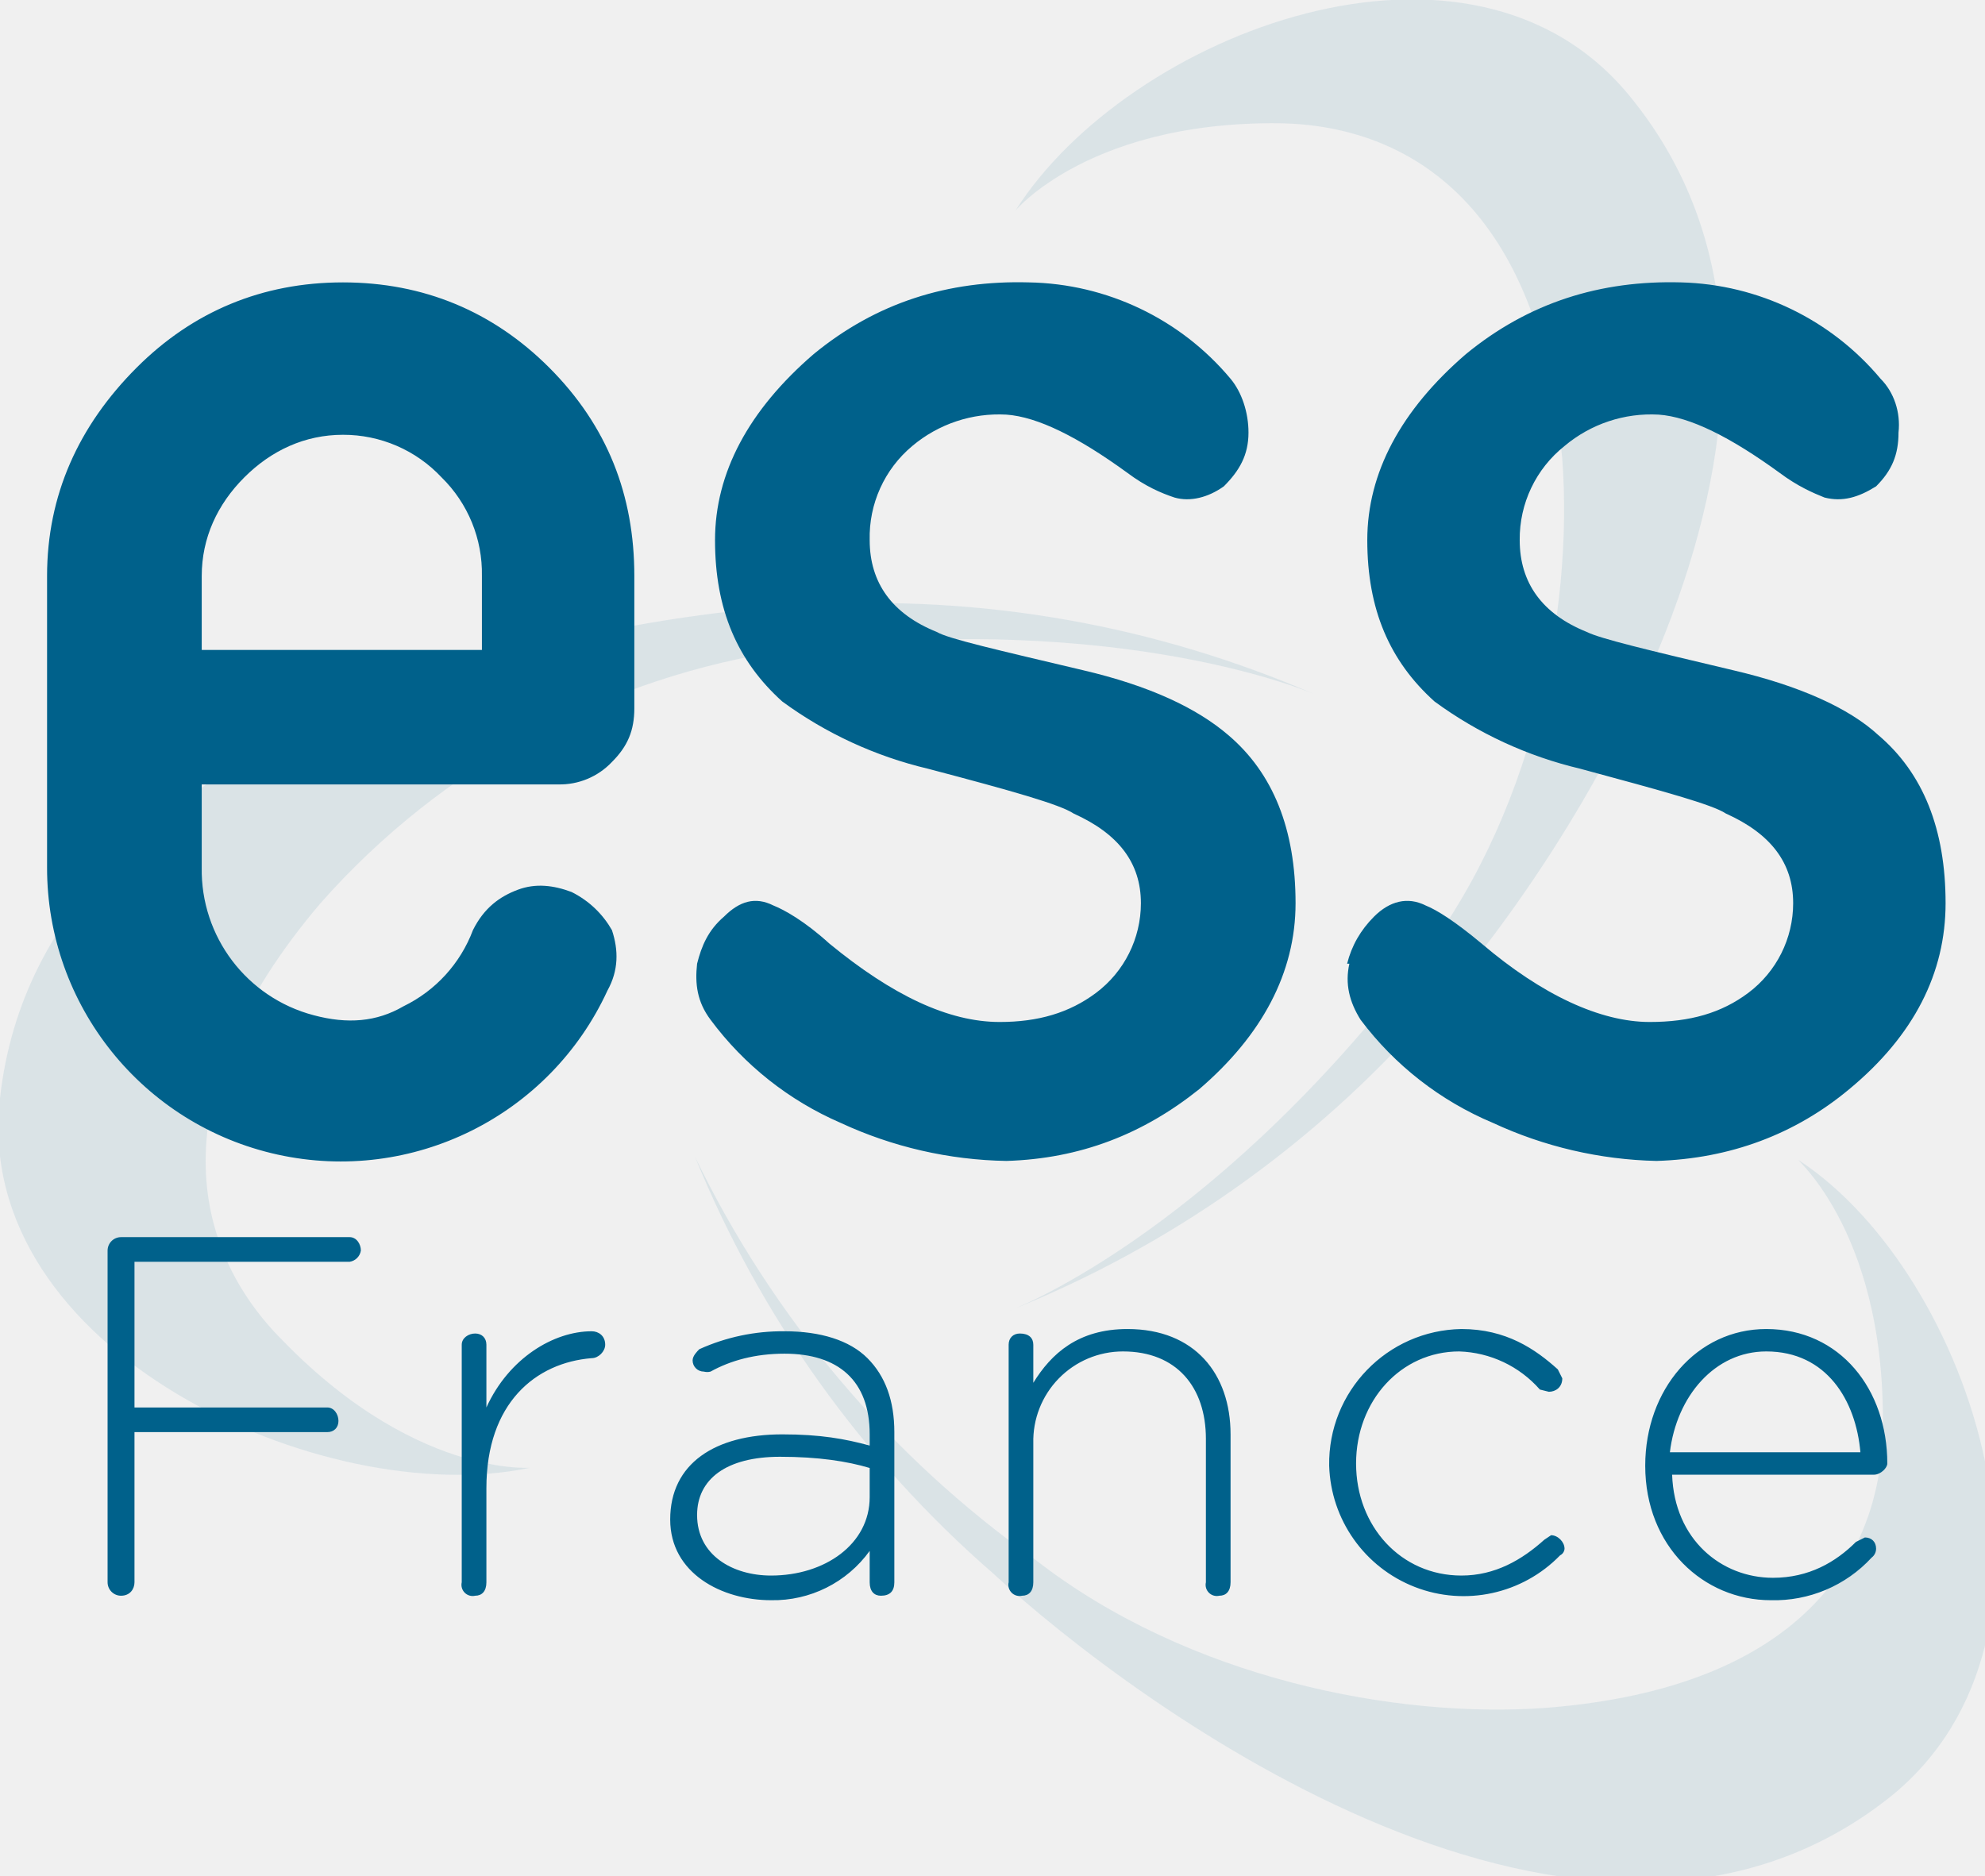
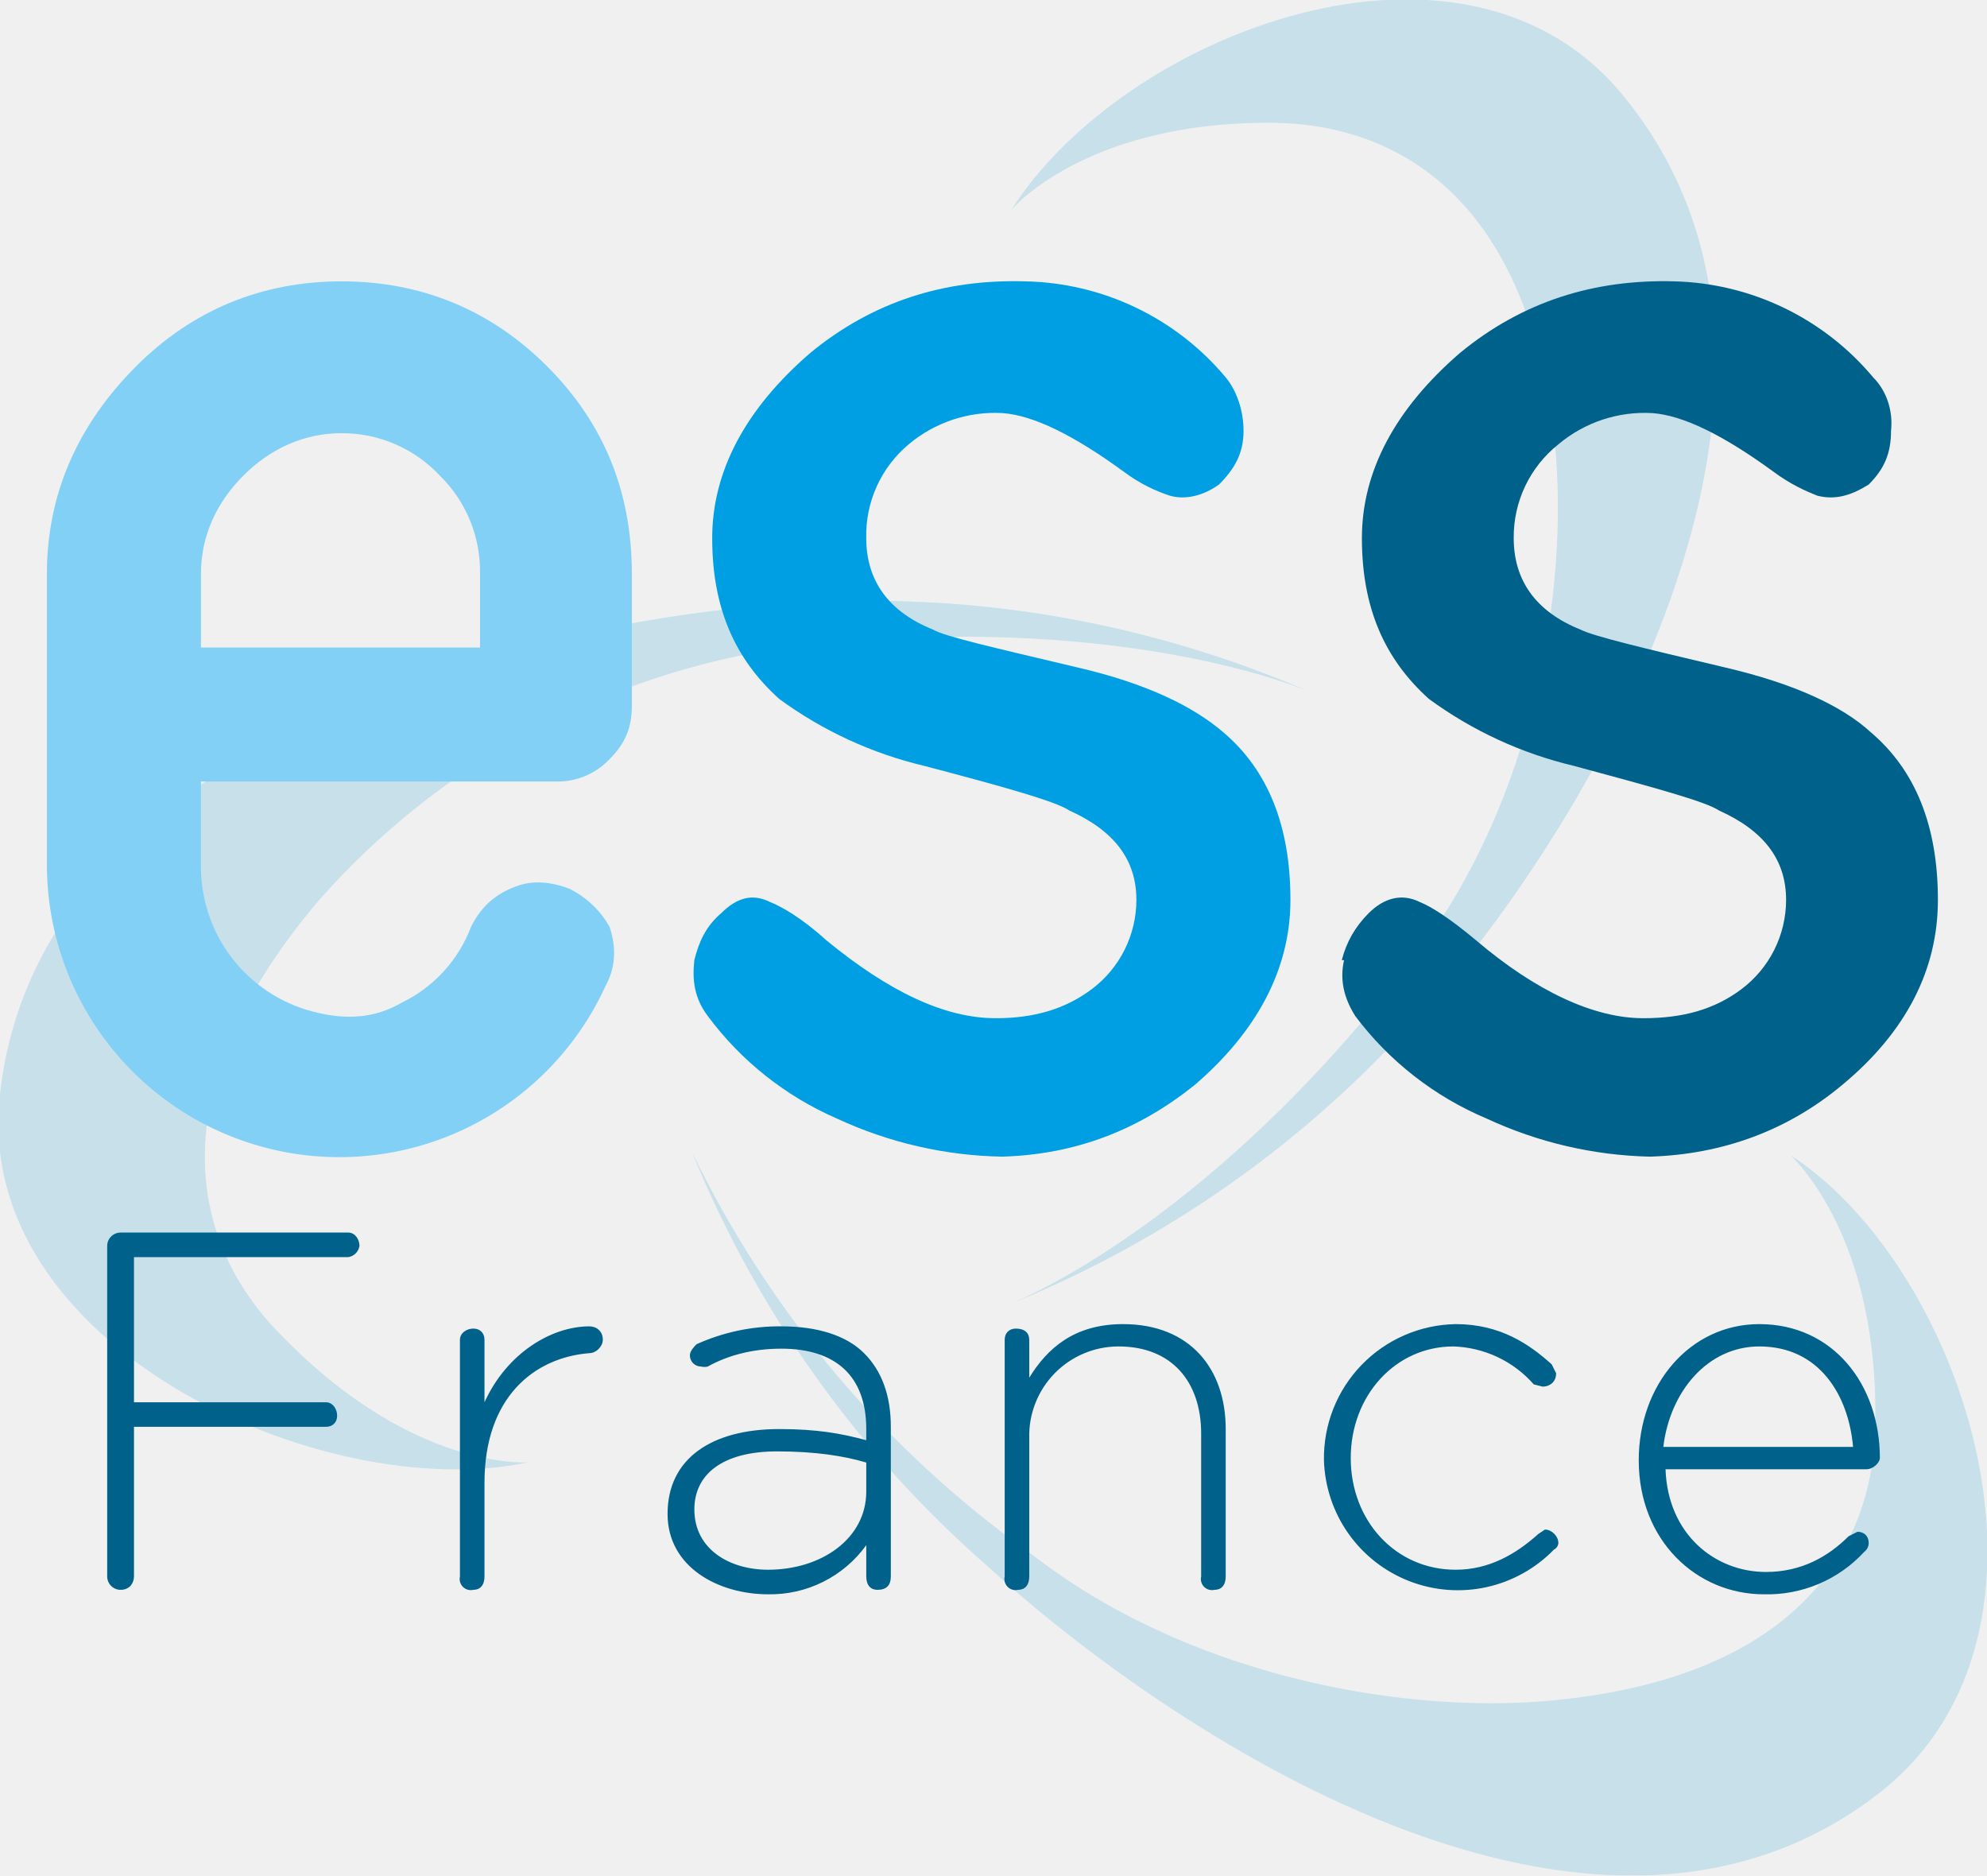
- <svg xmlns="http://www.w3.org/2000/svg" fill="none">
-   <g clip-path="url(#a)" fill="#00618b">
-     <g opacity=".3" fill-rule="evenodd" clip-rule="evenodd">
-       <path opacity=".3" d="M31 51.6a49.3 49.3 0 0 0 13.3 18.6c6.5 6 26.5 20.7 40 10 9-7.2 3.7-23.3-4-28.4-.6-.4 3.8 2.8 3.7 11.8 0 5.8-3.6 11.7-15 12.6-6.7.5-16-1.3-22.8-6.6a47.3 47.3 0 0 1-15.2-18z" />
-       <path opacity=".3" d="M45 58.5a49.2 49.2 0 0 0 18.7-13.2c6-6.5 20-27.4 9.1-40.9-7.1-8.9-22.5-2.9-27.5 5-.4.5 2.8-4 11.8-3.9 5.8.1 11.6 3.7 12.6 15 .5 6.8-1.3 16.1-6.7 22.8-9.3 12-18 15.2-18 15.2z" />
-       <path opacity=".3" d="M58.7 31A49.3 49.3 0 0 0 36 27c-8.8.4-34.1 4.7-36 22-1.3 11.3 14.5 18.4 23.6 16.5.7-.1-4.7.8-11-5.7-4-4-5.7-10.8 1.7-19.5A34.5 34.5 0 0 1 35.2 29c15-1.8 23.5 2 23.5 2z" />
-     </g>
-     <path d="M4.8 55.8a.6.6 0 0 1 .6-.6h10.2c.3 0 .5.3.5.6a.6.6 0 0 1-.5.5H6v6.5h8.6c.3 0 .5.3.5.6s-.2.5-.5.5H6v6.7c0 .3-.2.6-.6.6a.6.6 0 0 1-.6-.6V55.8zM20.6 60c0-.3.3-.5.6-.5s.5.2.5.5v2.8c1-2.2 3-3.4 4.7-3.4.3 0 .6.2.6.6 0 .3-.3.6-.6.6-2.5.2-4.7 2-4.7 5.8v4.2c0 .4-.2.6-.5.6a.5.5 0 0 1-.6-.6V60zm9.3 7.8c0-2.5 2-3.8 5-3.8 1.7 0 2.8.2 3.9.5V64c0-2.4-1.4-3.6-3.8-3.6-1.3 0-2.4.3-3.3.8a.6.6 0 0 1-.3 0 .5.5 0 0 1-.5-.5c0-.2.2-.4.3-.5a9 9 0 0 1 3.8-.8c1.6 0 2.9.4 3.7 1.2.8.8 1.2 1.9 1.2 3.3v6.7c0 .4-.2.6-.6.6-.3 0-.5-.2-.5-.6v-1.4a5.3 5.3 0 0 1-4.4 2.2c-2.2 0-4.5-1.2-4.5-3.6zm8.9-1v-1.3c-1-.3-2.3-.5-4-.5-2.4 0-3.7 1-3.7 2.6 0 1.8 1.6 2.7 3.3 2.7 2.4 0 4.4-1.4 4.4-3.5zM45 60c0-.3.2-.5.5-.5.4 0 .6.2.6.5v1.7c.8-1.3 2-2.4 4.2-2.4 3 0 4.6 2 4.6 4.7v6.6c0 .4-.2.6-.5.6a.5.5 0 0 1-.6-.6v-6.4c0-2.3-1.3-3.9-3.7-3.9a4 4 0 0 0-4 4.1v6.2c0 .4-.2.6-.5.6a.5.5 0 0 1-.6-.6V60zm14.3 5.4a6 6 0 0 1 5.9-6.1c2 0 3.3.9 4.3 1.8l.2.4c0 .4-.3.6-.6.6l-.4-.1a5 5 0 0 0-3.6-1.7c-2.6 0-4.6 2.2-4.6 5s2 5 4.7 5c1.5 0 2.7-.7 3.7-1.6l.3-.2c.3 0 .6.3.6.6 0 0 0 .2-.2.3a6 6 0 0 1-10.3-4zm19.7 6c-3 0-5.6-2.4-5.6-6 0-3.4 2.3-6.1 5.4-6.1 3.3 0 5.4 2.7 5.4 6 0 .2-.3.5-.6.5h-9c.1 2.9 2.2 4.6 4.5 4.6 1.6 0 2.8-.7 3.7-1.6l.4-.2c.3 0 .5.2.5.5a.5.5 0 0 1-.2.4 5.9 5.9 0 0 1-4.5 1.9zm4-6.6c-.2-2.3-1.5-4.5-4.2-4.5-2.3 0-4 2-4.3 4.5H83zM9 35v3.7a6.7 6.7 0 0 0 5 6.6c1.5.4 2.8.3 4-.4a6.2 6.2 0 0 0 3.1-3.4c.5-1 1.2-1.5 2-1.8.8-.3 1.6-.2 2.4.1.8.4 1.4 1 1.8 1.7.3.9.3 1.8-.2 2.7a13.1 13.1 0 0 1-25-5.5v-13c0-3.6 1.4-6.7 4-9.3 2.5-2.5 5.6-3.8 9.2-3.8 3.6 0 6.7 1.3 9.2 3.8 2.6 2.6 3.8 5.7 3.8 9.3v5.9c0 1-.3 1.7-1 2.4a3.2 3.2 0 0 1-2.4 1H9zm0-6h12.5v-3.3a6 6 0 0 0-1.8-4.4 6 6 0 0 0-4.4-1.9c-1.7 0-3.2.7-4.4 1.9S9 24 9 25.7V29zm22.1 14c.2-.8.5-1.5 1.2-2.1.7-.7 1.4-.9 2.2-.5.5.2 1.4.7 2.5 1.7 2.8 2.3 5.3 3.5 7.6 3.5 1.7 0 3.1-.4 4.3-1.3a5 5 0 0 0 2-4c0-1.8-1-3.1-3-4-.6-.4-2.7-1-6.5-2a18 18 0 0 1-6.5-3c-2-1.8-3-4.1-3-7.2 0-3 1.5-5.8 4.4-8.3 2.8-2.3 6-3.3 9.6-3.2a12 12 0 0 1 9 4.3c.5.6.8 1.5.8 2.4 0 1-.4 1.7-1.1 2.4-.7.5-1.5.7-2.2.5-.6-.2-1.3-.5-2.1-1.1-2.2-1.6-4-2.5-5.4-2.6a6 6 0 0 0-4.2 1.4 5.3 5.3 0 0 0-1.9 4.2c0 1.9 1 3.3 3 4.1.5.3 2.7.8 6.5 1.7 3 .7 5.1 1.7 6.5 2.9 2 1.7 3 4.2 3 7.5 0 3.1-1.5 5.9-4.3 8.3-2.5 2-5.3 3.1-8.6 3.2a18.3 18.3 0 0 1-7.4-1.7 14.3 14.3 0 0 1-5.8-4.6c-.6-.8-.7-1.6-.6-2.5zm29 0c.2-.8.6-1.5 1.2-2.1.7-.7 1.5-.9 2.3-.5.5.2 1.3.7 2.5 1.7 2.7 2.3 5.3 3.5 7.5 3.5 1.8 0 3.2-.4 4.4-1.3a5 5 0 0 0 2-4c0-1.8-1-3.1-3-4-.6-.4-2.8-1-6.5-2a18 18 0 0 1-6.5-3c-2-1.8-3-4.1-3-7.2 0-3 1.5-5.8 4.4-8.3 2.8-2.3 6-3.3 9.6-3.2a12 12 0 0 1 8.9 4.3c.6.6.9 1.5.8 2.4 0 1-.3 1.7-1 2.4-.8.5-1.5.7-2.3.5-.5-.2-1.2-.5-2-1.1-2.2-1.6-4-2.5-5.4-2.6a6 6 0 0 0-4.2 1.4 5.3 5.3 0 0 0-2 4.2c0 1.9 1 3.3 3 4.1.6.3 2.7.8 6.5 1.7 3 .7 5.2 1.7 6.5 2.9 2 1.7 3 4.2 3 7.5 0 3.1-1.4 5.9-4.3 8.3-2.4 2-5.3 3.1-8.6 3.2a18.3 18.3 0 0 1-7.3-1.7 14.3 14.3 0 0 1-5.9-4.6c-.5-.8-.7-1.6-.5-2.5z" />
+ <svg xmlns="http://www.w3.org/2000/svg" width="89" height="84" viewBox="0 0 89 84" fill="none">
+   <mask id="mask0_1686_68" style="mask-type:luminance" maskUnits="userSpaceOnUse" x="0" y="0" width="89" height="84">
+     <path d="M0 0H89V84H0V0Z" fill="white" />
+   </mask>
+   <g mask="url(#mask0_1686_68)">
+     <path fill-rule="evenodd" clip-rule="evenodd" d="M31 51.6C33.914 58.757 38.47 65.128 44.3 70.2C50.8 76.2 70.8 90.9 84.3 80.2C93.3 73 88 56.9 80.3 51.8C79.7 51.4 84.1 54.6 84 63.6C84 69.4 80.4 75.3 69 76.2C62.3 76.7 53 74.9 46.2 69.6C39.696 64.978 34.467 58.786 31 51.6Z" fill="#C7E0EA" />
+     <path fill-rule="evenodd" clip-rule="evenodd" d="M45 58.5C52.184 55.631 58.591 51.109 63.7 45.3C69.7 38.8 83.7 17.9 72.8 4.4C65.7 -4.5 50.3 1.5 45.3 9.4C44.9 9.9 48.1 5.4 57.1 5.5C62.9 5.6 68.7 9.2 69.7 20.5C70.2 27.3 68.4 36.6 63 43.3C53.7 55.3 45 58.5 45 58.5Z" fill="#C7E0EA" />
+     <path fill-rule="evenodd" clip-rule="evenodd" d="M58.7 31C51.556 27.892 43.777 26.521 36 27C27.2 27.4 1.9 31.7 0 49C-1.3 60.3 14.5 67.4 23.6 65.5C24.3 65.4 18.9 66.3 12.6 59.8C8.6 55.8 6.9 49 14.3 40.3C19.709 34.178 27.116 30.173 35.2 29C50.2 27.2 58.7 31 58.7 31Z" fill="#C7E0EA" />
+     <path d="M4.801 55.8C4.801 55.641 4.864 55.488 4.977 55.376C5.089 55.263 5.242 55.2 5.401 55.2H15.601C15.901 55.2 16.101 55.5 16.101 55.8C16.081 55.926 16.022 56.042 15.932 56.132C15.842 56.221 15.726 56.28 15.601 56.3H6.001V62.8H14.601C14.901 62.8 15.101 63.1 15.101 63.4C15.101 63.7 14.901 63.9 14.601 63.9H6.001V70.6C6.001 70.9 5.801 71.2 5.401 71.2C5.242 71.2 5.089 71.137 4.977 71.024C4.864 70.912 4.801 70.759 4.801 70.6V55.8ZM20.601 60C20.601 59.7 20.901 59.5 21.201 59.5C21.501 59.5 21.701 59.7 21.701 60V62.8C22.701 60.6 24.701 59.4 26.401 59.4C26.701 59.4 27.001 59.6 27.001 60C27.001 60.3 26.701 60.6 26.401 60.6C23.901 60.8 21.701 62.6 21.701 66.4V70.6C21.701 71 21.501 71.2 21.201 71.2C21.118 71.219 21.032 71.217 20.95 71.194C20.869 71.17 20.794 71.127 20.734 71.067C20.674 71.007 20.631 70.932 20.607 70.851C20.584 70.769 20.582 70.683 20.601 70.6V60ZM29.901 67.8C29.901 65.3 31.901 64 34.901 64C36.601 64 37.701 64.2 38.801 64.5V64C38.801 61.6 37.401 60.4 35.001 60.4C33.701 60.4 32.601 60.7 31.701 61.2C31.602 61.225 31.499 61.225 31.401 61.2C31.268 61.2 31.141 61.147 31.047 61.054C30.953 60.96 30.901 60.833 30.901 60.7C30.901 60.5 31.101 60.3 31.201 60.2C32.394 59.66 33.691 59.387 35.001 59.4C36.601 59.4 37.901 59.8 38.701 60.6C39.501 61.4 39.901 62.5 39.901 63.9V70.6C39.901 71 39.701 71.2 39.301 71.2C39.001 71.2 38.801 71 38.801 70.6V69.2C38.3 69.895 37.638 70.458 36.871 70.841C36.105 71.225 35.257 71.416 34.401 71.4C32.201 71.4 29.901 70.2 29.901 67.8ZM38.801 66.8V65.5C37.801 65.2 36.501 65 34.801 65C32.401 65 31.101 66 31.101 67.6C31.101 69.4 32.701 70.3 34.401 70.3C36.801 70.3 38.801 68.9 38.801 66.8ZM45.001 60C45.001 59.7 45.201 59.5 45.501 59.5C45.901 59.5 46.101 59.7 46.101 60V61.7C46.901 60.4 48.101 59.3 50.301 59.3C53.301 59.3 54.901 61.3 54.901 64V70.6C54.901 71 54.701 71.2 54.401 71.2C54.318 71.219 54.232 71.217 54.15 71.194C54.069 71.17 53.994 71.127 53.934 71.067C53.874 71.007 53.831 70.932 53.807 70.851C53.784 70.769 53.782 70.683 53.801 70.6V64.2C53.801 61.9 52.501 60.3 50.101 60.3C49.567 60.3 49.038 60.407 48.547 60.614C48.055 60.821 47.609 61.125 47.236 61.507C46.864 61.889 46.571 62.342 46.376 62.839C46.181 63.336 46.087 63.866 46.101 64.4V70.6C46.101 71 45.901 71.2 45.601 71.2C45.518 71.219 45.432 71.217 45.35 71.194C45.269 71.17 45.194 71.127 45.134 71.067C45.074 71.007 45.031 70.932 45.007 70.851C44.984 70.769 44.982 70.683 45.001 70.6V60ZM59.301 65.4C59.288 64.612 59.43 63.829 59.719 63.096C60.008 62.363 60.439 61.694 60.987 61.128C61.535 60.561 62.189 60.108 62.912 59.795C63.635 59.481 64.413 59.313 65.201 59.3C67.201 59.3 68.501 60.2 69.501 61.1L69.701 61.5C69.701 61.9 69.401 62.1 69.101 62.1L68.701 62C68.249 61.485 67.697 61.069 67.077 60.776C66.458 60.484 65.785 60.322 65.101 60.3C62.501 60.3 60.501 62.5 60.501 65.3C60.501 68.1 62.501 70.3 65.201 70.3C66.701 70.3 67.901 69.6 68.901 68.7L69.201 68.5C69.501 68.5 69.801 68.8 69.801 69.1C69.801 69.1 69.801 69.3 69.601 69.4C68.779 70.245 67.727 70.83 66.576 71.081C65.424 71.332 64.225 71.238 63.126 70.811C62.027 70.385 61.079 69.644 60.398 68.682C59.718 67.719 59.337 66.578 59.301 65.4ZM79.001 71.4C76.001 71.4 73.401 69 73.401 65.4C73.401 62 75.701 59.3 78.801 59.3C82.101 59.3 84.201 62 84.201 65.3C84.201 65.5 83.901 65.8 83.601 65.8H74.601C74.701 68.7 76.801 70.4 79.101 70.4C80.701 70.4 81.901 69.7 82.801 68.8L83.201 68.6C83.501 68.6 83.701 68.8 83.701 69.1C83.701 69.178 83.683 69.254 83.648 69.324C83.613 69.393 83.563 69.454 83.501 69.5C82.93 70.12 82.233 70.61 81.457 70.938C80.68 71.265 79.843 71.423 79.001 71.4ZM83.001 64.8C82.801 62.5 81.501 60.3 78.801 60.3C76.501 60.3 74.801 62.3 74.501 64.8H83.001ZM60.101 43C60.301 42.2 60.701 41.5 61.301 40.9C62.001 40.2 62.801 40 63.601 40.4C64.101 40.6 64.901 41.1 66.101 42.1C68.801 44.4 71.401 45.6 73.601 45.6C75.401 45.6 76.801 45.2 78.001 44.3C78.622 43.834 79.126 43.23 79.473 42.536C79.82 41.842 80.001 41.076 80.001 40.3C80.001 38.5 79.001 37.2 77.001 36.3C76.401 35.9 74.201 35.3 70.501 34.3C68.155 33.745 65.945 32.725 64.001 31.3C62.001 29.5 61.001 27.2 61.001 24.1C61.001 21.1 62.501 18.3 65.401 15.8C68.201 13.5 71.401 12.5 75.001 12.6C76.704 12.644 78.379 13.05 79.914 13.791C81.449 14.533 82.808 15.592 83.901 16.9C84.501 17.5 84.801 18.4 84.701 19.3C84.701 20.3 84.401 21 83.701 21.7C82.901 22.2 82.201 22.4 81.401 22.2C80.901 22 80.201 21.7 79.401 21.1C77.201 19.5 75.401 18.6 74.001 18.5C72.474 18.414 70.971 18.915 69.801 19.9C69.17 20.402 68.662 21.041 68.315 21.769C67.969 22.497 67.793 23.294 67.801 24.1C67.801 26 68.801 27.4 70.801 28.2C71.401 28.5 73.501 29 77.301 29.9C80.301 30.6 82.501 31.6 83.801 32.8C85.801 34.5 86.801 37 86.801 40.3C86.801 43.4 85.401 46.2 82.501 48.6C80.101 50.6 77.201 51.7 73.901 51.8C71.376 51.743 68.891 51.164 66.601 50.1C64.261 49.117 62.224 47.53 60.701 45.5C60.201 44.7 60.001 43.9 60.201 43H60.101Z" fill="#00618B" />
+     <path d="M31.1 43C31.3 42.2 31.6 41.5 32.3 40.9C33 40.2 33.7 40 34.5 40.4C35 40.6 35.9 41.1 37 42.1C39.8 44.4 42.3 45.6 44.6 45.6C46.3 45.6 47.7 45.2 48.9 44.3C49.521 43.834 50.025 43.23 50.372 42.536C50.719 41.842 50.9 41.076 50.9 40.3C50.9 38.5 49.9 37.2 47.9 36.3C47.3 35.9 45.2 35.3 41.4 34.3C39.054 33.745 36.844 32.725 34.9 31.3C32.9 29.5 31.9 27.2 31.9 24.1C31.9 21.1 33.4 18.3 36.3 15.8C39.1 13.5 42.3 12.5 45.9 12.6C47.621 12.63 49.315 13.029 50.868 13.771C52.421 14.513 53.796 15.58 54.9 16.9C55.4 17.5 55.7 18.4 55.7 19.3C55.7 20.3 55.3 21 54.6 21.7C53.9 22.2 53.1 22.4 52.4 22.2C51.8 22 51.1 21.7 50.3 21.1C48.1 19.5 46.3 18.6 44.9 18.5C43.373 18.414 41.87 18.915 40.7 19.9C40.088 20.412 39.599 21.055 39.27 21.783C38.941 22.51 38.78 23.302 38.8 24.1C38.8 26 39.8 27.4 41.8 28.2C42.3 28.5 44.5 29 48.3 29.9C51.3 30.6 53.4 31.6 54.8 32.8C56.8 34.5 57.8 37 57.8 40.3C57.8 43.4 56.3 46.2 53.5 48.6C51 50.6 48.2 51.7 44.9 51.8C42.342 51.757 39.821 51.178 37.5 50.1C35.197 49.102 33.196 47.516 31.7 45.5C31.1 44.7 31 43.9 31.1 43Z" fill="#009FE3" />
+     <path d="M9.001 35V38.7C8.974 40.201 9.452 41.668 10.359 42.865C11.266 44.062 12.548 44.919 14.001 45.3C15.501 45.7 16.801 45.6 18.001 44.9C19.432 44.206 20.542 42.989 21.101 41.5C21.601 40.5 22.301 40 23.101 39.7C23.901 39.4 24.701 39.5 25.501 39.8C26.301 40.2 26.901 40.8 27.301 41.5C27.601 42.4 27.601 43.3 27.101 44.2C25.851 46.916 23.71 49.122 21.033 50.453C18.357 51.784 15.305 52.159 12.386 51.517C9.466 50.875 6.854 49.253 4.984 46.922C3.113 44.59 2.095 41.689 2.101 38.7V25.7C2.101 22.1 3.501 19 6.101 16.4C8.601 13.9 11.701 12.6 15.301 12.6C18.901 12.6 22.001 13.9 24.501 16.4C27.101 19 28.301 22.1 28.301 25.7V31.6C28.301 32.6 28.001 33.3 27.301 34C26.993 34.325 26.62 34.583 26.207 34.755C25.793 34.927 25.348 35.011 24.901 35H9.001ZM9.001 29H21.501V25.7C21.516 24.883 21.364 24.071 21.055 23.314C20.745 22.558 20.285 21.872 19.701 21.3C19.137 20.698 18.456 20.219 17.699 19.892C16.942 19.565 16.125 19.397 15.301 19.4C13.601 19.4 12.101 20.1 10.901 21.3C9.701 22.5 9.001 24 9.001 25.7V29Z" fill="#82D0F5" />
  </g>
-   <defs>
-     <clipPath id="a">
-       <path fill="#fff" d="M0 0h89v84H0z" />
-     </clipPath>
-   </defs>
</svg>
